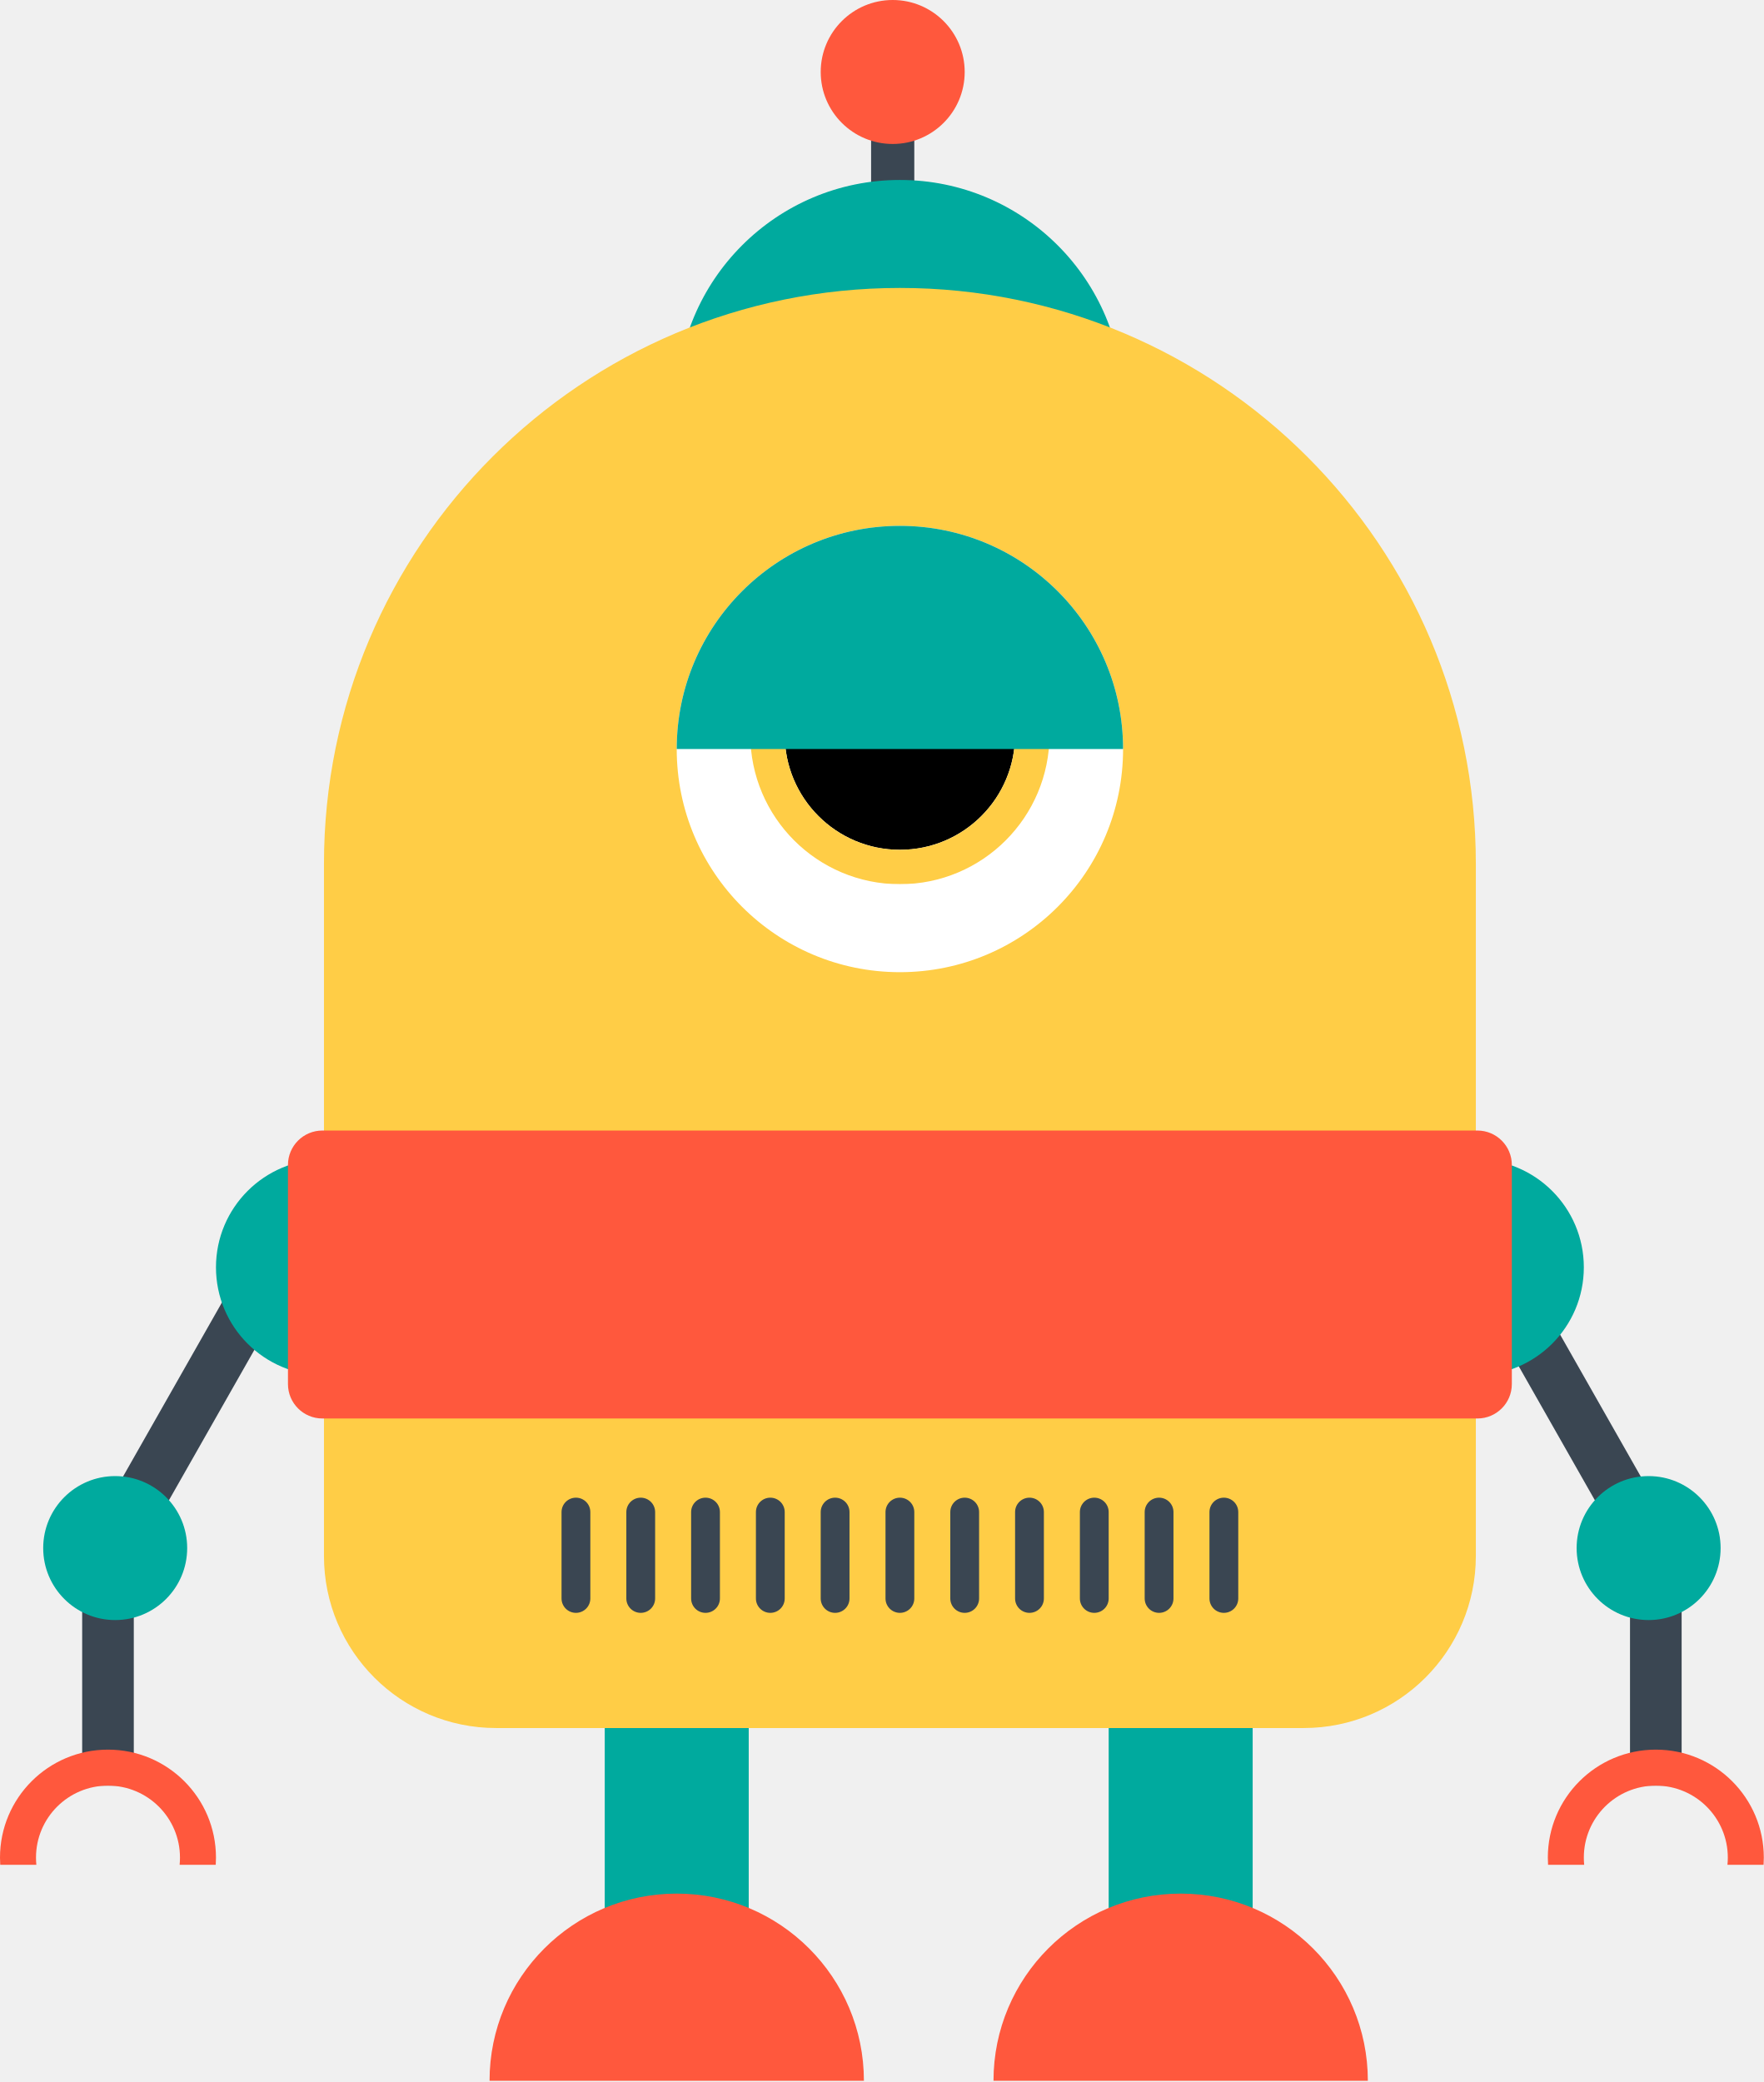
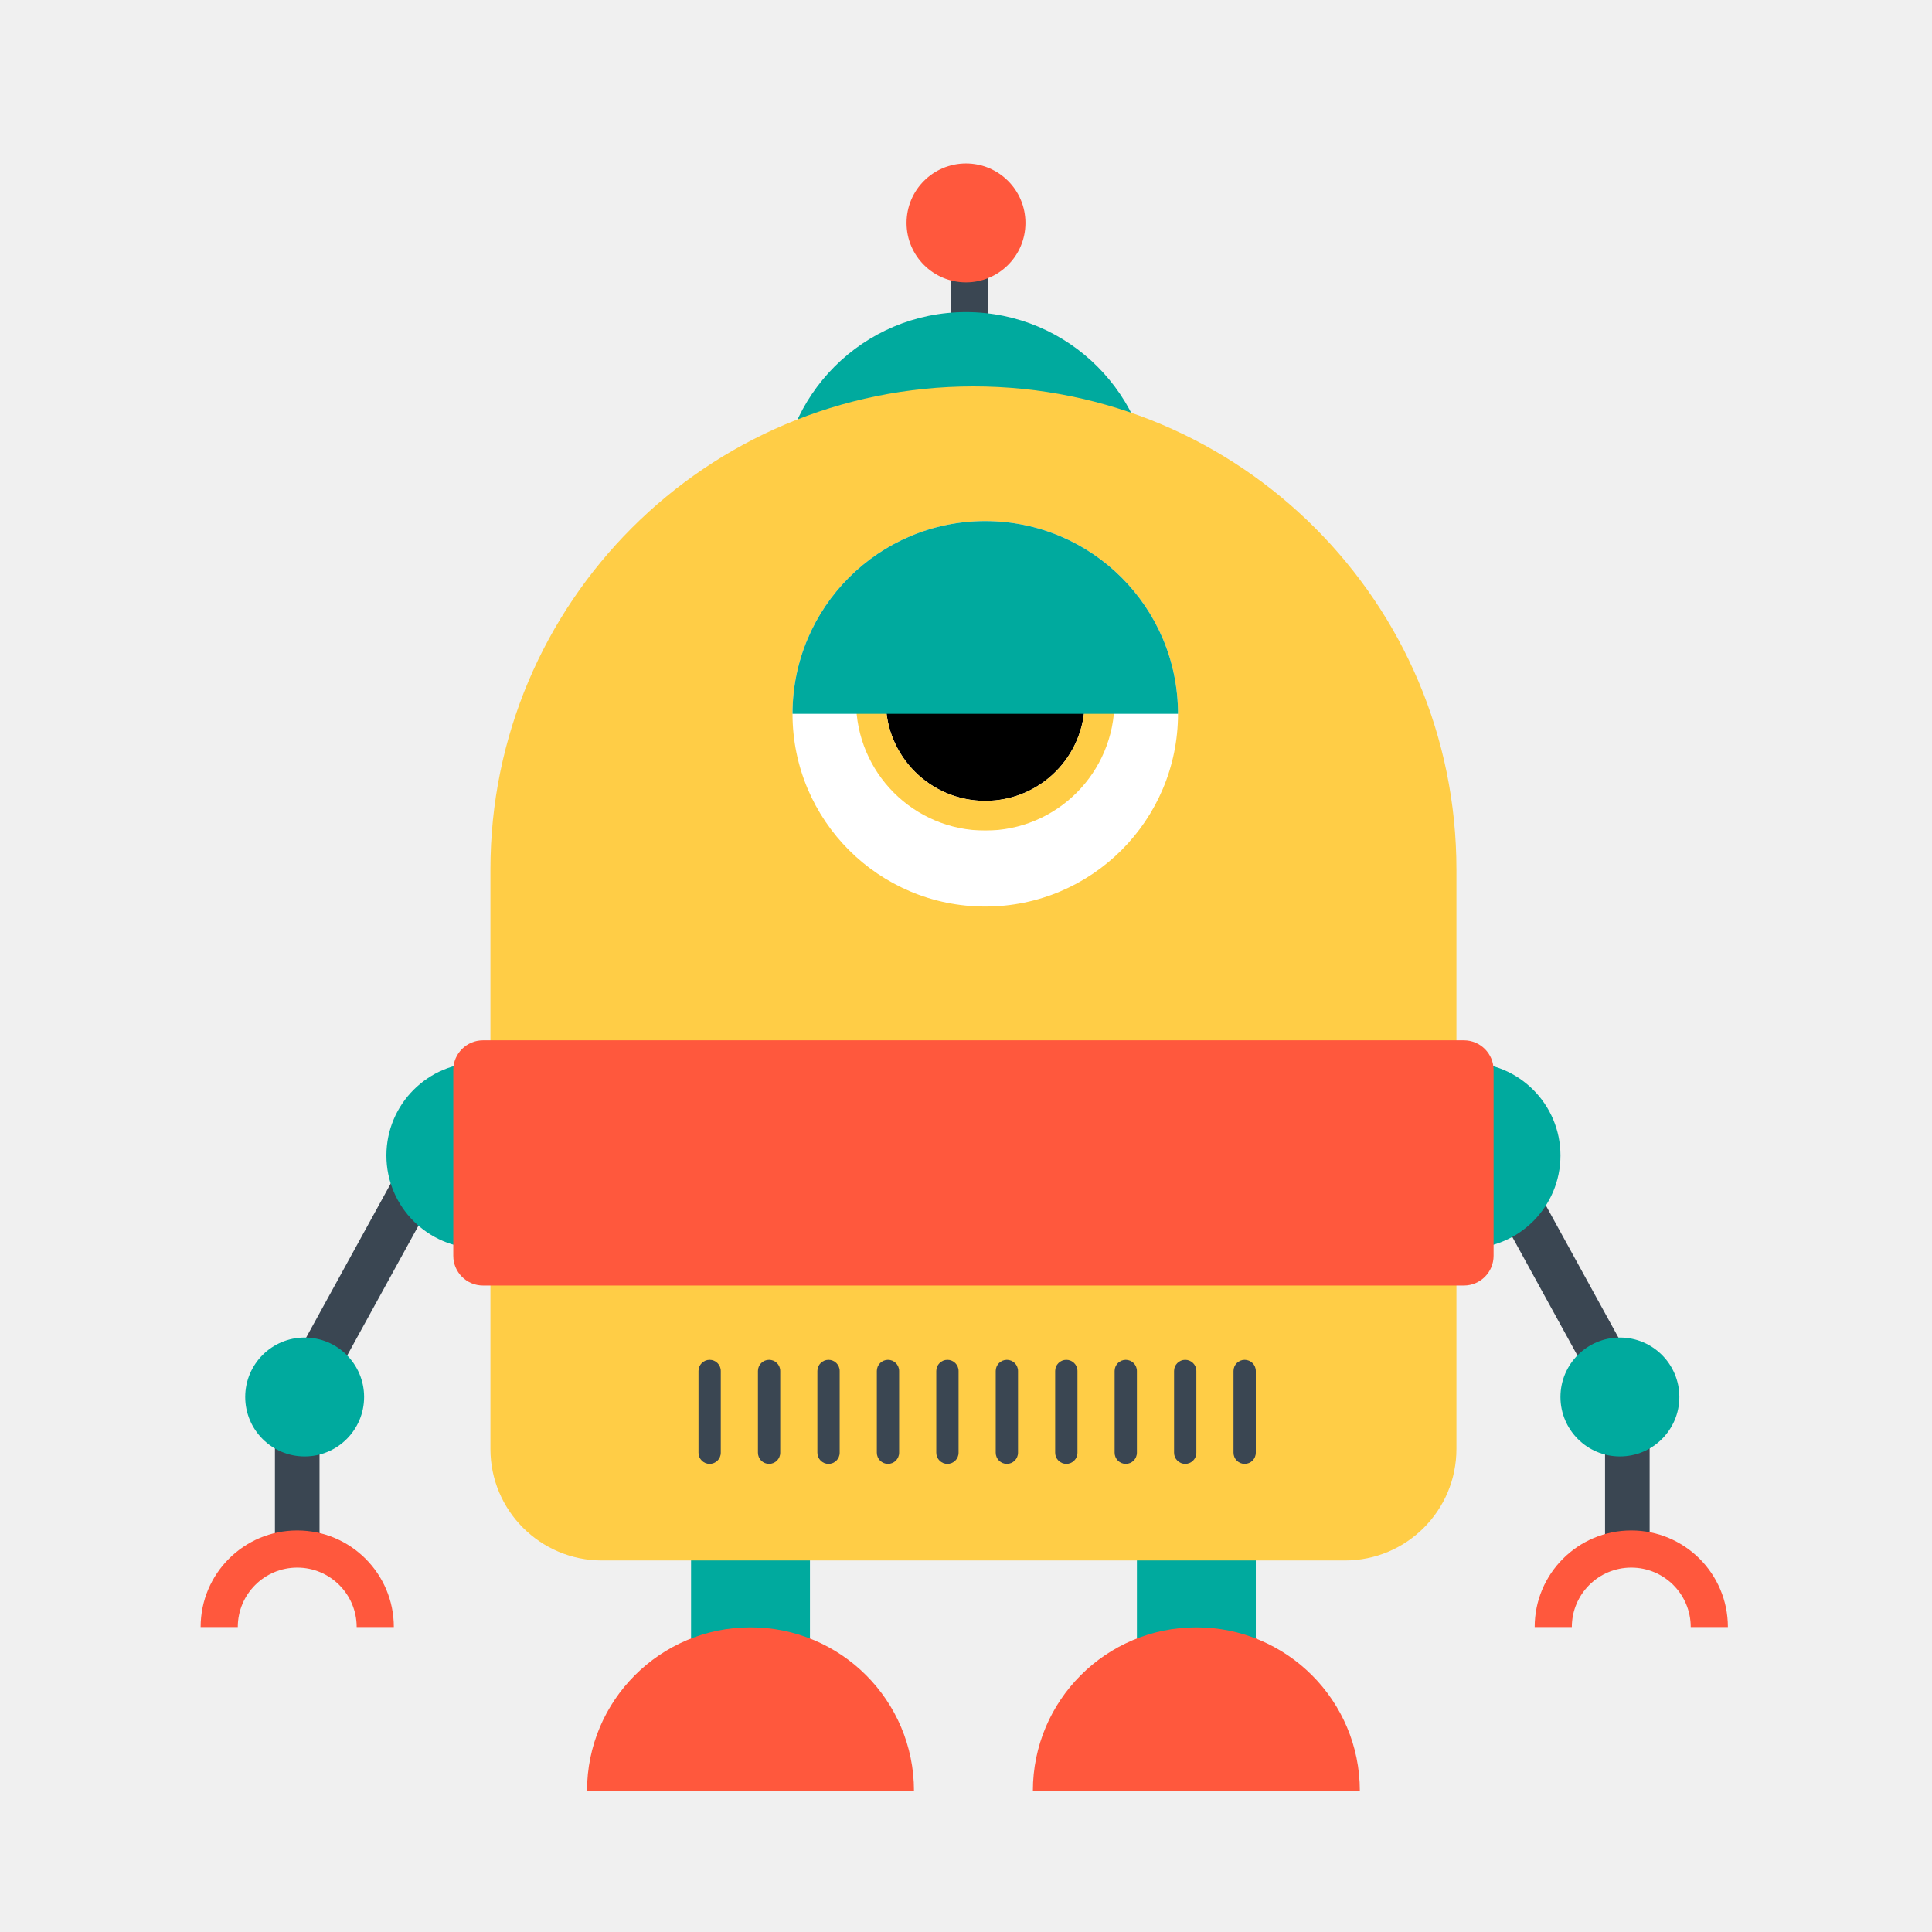
- <svg xmlns="http://www.w3.org/2000/svg" xmlns:xlink="http://www.w3.org/1999/xlink" width="205px" height="242px" viewBox="0 0 205 242" version="1.1">
+ <svg xmlns="http://www.w3.org/2000/svg" xmlns:xlink="http://www.w3.org/1999/xlink" width="260px" height="260px" viewBox="0 0 260 260" version="1.1">
  <defs>
    <ellipse id="path-1" cx="25.939" cy="24.265" rx="13.388" ry="13.388" />
    <mask id="mask-2" maskContentUnits="userSpaceOnUse" maskUnits="objectBoundingBox" x="-4" y="-4" width="34.776" height="34.776">
      <rect x="8.551" y="6.878" width="34.776" height="34.776" fill="white" />
      <use xlink:href="#path-1" fill="black" />
    </mask>
  </defs>
-   <g id="visaul" stroke="none" stroke-width="1" fill="none" fill-rule="evenodd">
-     <g id="Home" transform="translate(-253, -1300)">
-       <g id="feature" transform="translate(253, 1079)">
-         <g id="Group-2" transform="translate(0, 211)">
-           <g id="robot">
-             <g id="icon/robot">
-               <g>
-                 <rect id="Rectangle-9" fill="#3A4652" x="101.245" y="21.714" width="5.02" height="17.571" />
-                 <ellipse id="Oval-3" fill="#FF583D" cx="103.755" cy="18.367" rx="8.367" ry="8.367" />
-                 <ellipse id="Oval-4-Copy-3" fill="#00AA9E" cx="104.592" cy="56.857" rx="25.939" ry="25.939" />
-                 <g id="foot/r" transform="translate(115.4694, 210.8571)">
-                   <rect id="Rectangle-10" fill="#00AA9E" x="13.388" y="0" width="16.735" height="22.592" />
-                   <path d="M43.51,41 C43.51,28.985 33.77,19.245 21.755,19.245 C9.74,19.245 0,28.985 0,41" id="Oval-5" fill="#FF583D" />
-                 </g>
-                 <g id="foot/l" transform="translate(56.89796, 210.8571)">
-                   <rect id="Rectangle-10-Copy" fill="#00AA9E" x="13.388" y="0" width="16.735" height="22.592" />
-                   <path d="M43.51,41 C43.51,28.985 33.77,19.245 21.755,19.245 C9.74,19.245 0,28.985 0,41" id="Oval-5-Copy" fill="#FF583D" />
-                 </g>
-                 <path d="M37.653,110.407 C37.653,73.439 67.614,43.469 104.592,43.469 L104.592,43.469 C141.561,43.469 171.531,73.443 171.531,110.407 L171.531,190.853 C171.531,201.901 162.578,210.857 151.524,210.857 L57.66,210.857 C46.61,210.857 37.653,201.902 37.653,190.853 L37.653,110.407 Z" id="body" fill="#FFCD46" />
-                 <g id="signal" transform="translate(65.26531, 184.0816)" fill="#3A4652">
-                   <rect id="Rectangle-11" x="0" y="0" width="3.347" height="13.388" rx="1.673" />
-                   <rect id="Rectangle-11-Copy" x="7.531" y="0" width="3.347" height="13.388" rx="1.673" />
-                   <rect id="Rectangle-11-Copy-2" x="15.061" y="0" width="3.347" height="13.388" rx="1.673" />
-                   <rect id="Rectangle-11-Copy-3" x="22.592" y="0" width="3.347" height="13.388" rx="1.673" />
-                   <rect id="Rectangle-11-Copy-4" x="30.122" y="0" width="3.347" height="13.388" rx="1.673" />
-                   <rect id="Rectangle-11-Copy-5" x="37.653" y="0" width="3.347" height="13.388" rx="1.673" />
-                   <rect id="Rectangle-11-Copy-6" x="45.184" y="0" width="3.347" height="13.388" rx="1.673" />
-                   <rect id="Rectangle-11-Copy-7" x="52.714" y="0" width="3.347" height="13.388" rx="1.673" />
-                   <rect id="Rectangle-11-Copy-8" x="60.245" y="0" width="3.347" height="13.388" rx="1.673" />
-                   <rect id="Rectangle-11-Copy-9" x="67.776" y="0" width="3.347" height="13.388" rx="1.673" />
-                   <rect id="Rectangle-11-Copy-10" x="75.306" y="0" width="3.347" height="13.388" rx="1.673" />
-                 </g>
-                 <g id="eye" transform="translate(78.65306, 71.12245)">
-                   <ellipse id="Oval-4" fill="#FFFFFF" cx="25.939" cy="25.939" rx="25.939" ry="25.939" />
-                   <g id="Oval-4-Copy-2">
-                     <use fill="#000000" fill-rule="evenodd" xlink:href="#path-1" />
-                     <use stroke="#FFCD46" mask="url(#mask-2)" stroke-width="8" xlink:href="#path-1" />
-                   </g>
-                   <path d="M51.878,25.939 C51.878,11.613 40.264,0 25.939,0 C11.613,0 0,11.613 0,25.939" id="Oval-4-Copy" fill="#00AA9E" />
-                 </g>
-                 <g id="arm/l" transform="translate(0, 153.9592)">
-                   <polyline id="Path-2" stroke="#3A4652" stroke-width="6" points="33.469 0 12.551 36.816 12.551 63.592" />
-                   <path d="M0.027,72.796 C0.009,72.519 0,72.24 0,71.959 C0,65.027 5.619,59.408 12.551,59.408 C19.483,59.408 25.102,65.027 25.102,71.959 C25.102,72.24 25.093,72.519 25.075,72.796 L20.877,72.796 C20.904,72.521 20.918,72.242 20.918,71.959 C20.918,67.338 17.172,63.592 12.551,63.592 C7.93,63.592 4.184,67.338 4.184,71.959 C4.184,72.242 4.198,72.521 4.225,72.796 L0.027,72.796 Z" id="Combined-Shape" fill="#FF583D" />
-                   <ellipse id="Oval-2" fill="#00AA9E" cx="13.388" cy="35.98" rx="8.367" ry="8.367" />
-                 </g>
-                 <g id="arm/r" transform="translate(171.5306, 153.9592)">
-                   <polyline id="Path-2-Copy" stroke="#3A4652" stroke-width="6" transform="translate(10.45918, 31.79592) scale(-1, 1) translate(-10.45918, -31.79592) " points="20.918 0 0 36.816 0 63.592" />
-                   <path d="M8.395,72.796 C8.377,72.519 8.367,72.24 8.367,71.959 C8.367,65.027 13.987,59.408 20.918,59.408 C27.85,59.408 33.469,65.027 33.469,71.959 C33.469,72.24 33.46,72.519 33.442,72.796 L29.244,72.796 C29.272,72.521 29.286,72.242 29.286,71.959 C29.286,67.338 25.54,63.592 20.918,63.592 C16.297,63.592 12.551,67.338 12.551,71.959 C12.551,72.242 12.565,72.521 12.592,72.796 L8.395,72.796 Z" id="Combined-Shape-Copy" fill="#FF583D" transform="translate(20.91837, 66.10204) scale(-1, 1) translate(-20.91837, -66.10204) " />
-                   <circle id="Oval-2-Copy" fill="#00AA9E" cx="20.082" cy="35.98" r="8.367" />
-                 </g>
-                 <rect id="Rectangle-7-Copy" fill="#00AA9E" x="25.102" y="144.755" width="158.98" height="25.102" rx="12.551" />
-                 <rect id="Rectangle-7" fill="#FF583D" x="33.469" y="141.408" width="142.245" height="33.469" rx="4" />
-               </g>
-             </g>
+   <g id="Symbols" stroke="none" stroke-width="1" fill="none" fill-rule="evenodd">
+     <g id="icon/robot">
+       <g transform="translate(27, 22)">
+         <rect id="Rectangle-9" fill="#3A4652" x="101" y="11" width="5" height="17" />
+         <ellipse id="Oval-3" fill="#FF583D" cx="103" cy="8" rx="8" ry="8" />
+         <ellipse id="Oval-4-Copy-3" fill="#00AA9E" cx="103" cy="45" rx="25" ry="25" />
+         <g id="foot/r" transform="translate(111.4694, 182.8571)">
+           <rect id="Rectangle-10" fill="#00AA9E" x="14.531" y="0.143" width="16" height="22" />
+           <path d="M44.531,36.143 C44.531,23.993 34.681,14.143 22.531,14.143 C10.38,14.143 0.531,23.993 0.531,36.143" id="Oval-5" fill="#FF583D" />
+         </g>
+         <g id="foot/l" transform="translate(51.89796, 182.8571)">
+           <rect id="Rectangle-10-Copy" fill="#00AA9E" x="14.102" y="0.143" width="16" height="22" />
+           <path d="M44.102,36.143 C44.102,23.993 34.252,14.143 22.102,14.143 C9.952,14.143 0.102,23.993 0.102,36.143" id="Oval-5-Copy" fill="#FF583D" />
+         </g>
+         <path d="M39,95.006 C39,59.104 68.094,30 104,30 L104,30 C139.899,30 169,59.095 169,95.006 L169,172.993 C169,181.281 162.284,188 153.992,188 L54.008,188 C45.719,188 39,181.287 39,172.993 L39,95.006 Z" id="body" fill="#FFCD46" />
+         <g id="signal" transform="translate(67, 161)" fill="#3A4652">
+           <rect id="Rectangle-11" x="0" y="0" width="3" height="14" rx="1.5" />
+           <rect id="Rectangle-11-Copy" x="8" y="0" width="3" height="14" rx="1.5" />
+           <rect id="Rectangle-11-Copy-2" x="16" y="0" width="3" height="14" rx="1.5" />
+           <rect id="Rectangle-11-Copy-3" x="24" y="0" width="3" height="14" rx="1.5" />
+           <rect id="Rectangle-11-Copy-4" x="32" y="0" width="3" height="14" rx="1.5" />
+           <rect id="Rectangle-11-Copy-5" x="40" y="0" width="3" height="14" rx="1.5" />
+           <rect id="Rectangle-11-Copy-6" x="48" y="0" width="3" height="14" rx="1.5" />
+           <rect id="Rectangle-11-Copy-7" x="56" y="0" width="3" height="14" rx="1.5" />
+           <rect id="Rectangle-11-Copy-8" x="64" y="0" width="3" height="14" rx="1.5" />
+           <rect id="Rectangle-11-Copy-9" x="72" y="0" width="3" height="14" rx="1.5" />
+         </g>
+         <g id="eye" transform="translate(79.65306, 48.12245)">
+           <ellipse id="Oval-4" fill="#FFFFFF" cx="25.939" cy="25.939" rx="25.939" ry="25.939" />
+           <g id="Oval-4-Copy-2">
+             <use fill="#000000" fill-rule="evenodd" xlink:href="#path-1" />
+             <use stroke="#FFCD46" mask="url(#mask-2)" stroke-width="8" xlink:href="#path-1" />
          </g>
+           <path d="M51.878,25.939 C51.878,11.613 40.264,0 25.939,0 C11.613,0 0,11.613 0,25.939" id="Oval-4-Copy" fill="#00AA9E" />
        </g>
+         <g id="arm/l" transform="translate(0, 129.9592)">
+           <polyline id="Path-2" stroke="#3A4652" stroke-width="6" points="33 0.041 13 36.465 13 55.041" />
+           <path d="M0,67 C0,59.82 5.82,54 13,54 C20.18,54 26,59.82 26,67 L21,67 C21,62.582 17.418,59 13,59 C8.582,59 5,62.582 5,67 L0,67 Z" id="Combined-Shape" fill="#FF583D" />
+           <ellipse id="Oval-2" fill="#00AA9E" cx="14" cy="36.041" rx="8" ry="8" />
+         </g>
+         <g id="arm/r" transform="translate(171.5306, 129.9592)">
+           <polyline id="Path-2-Copy" stroke="#3A4652" stroke-width="6" transform="translate(10.46939, 27.54082) scale(-1, 1) translate(-10.46939, -27.54082) " points="20.469 0.041 0.469 36.465 0.469 55.041" />
+           <path d="M8,67 C8,59.82 13.82,54 21,54 C28.18,54 34,59.82 34,67 L29,67 C29,62.582 25.418,59 21,59 C16.582,59 13,62.582 13,67 L8,67 Z" id="Combined-Shape" fill="#FF583D" />
+           <circle id="Oval-2-Copy" fill="#00AA9E" cx="19.469" cy="36.041" r="8" />
+         </g>
+         <rect id="Rectangle-7-Copy" fill="#00AA9E" x="25" y="121" width="158" height="25" rx="12.5" />
+         <rect id="Rectangle-7" fill="#FF583D" x="34" y="118" width="140" height="33" rx="4" />
      </g>
    </g>
  </g>
</svg>
